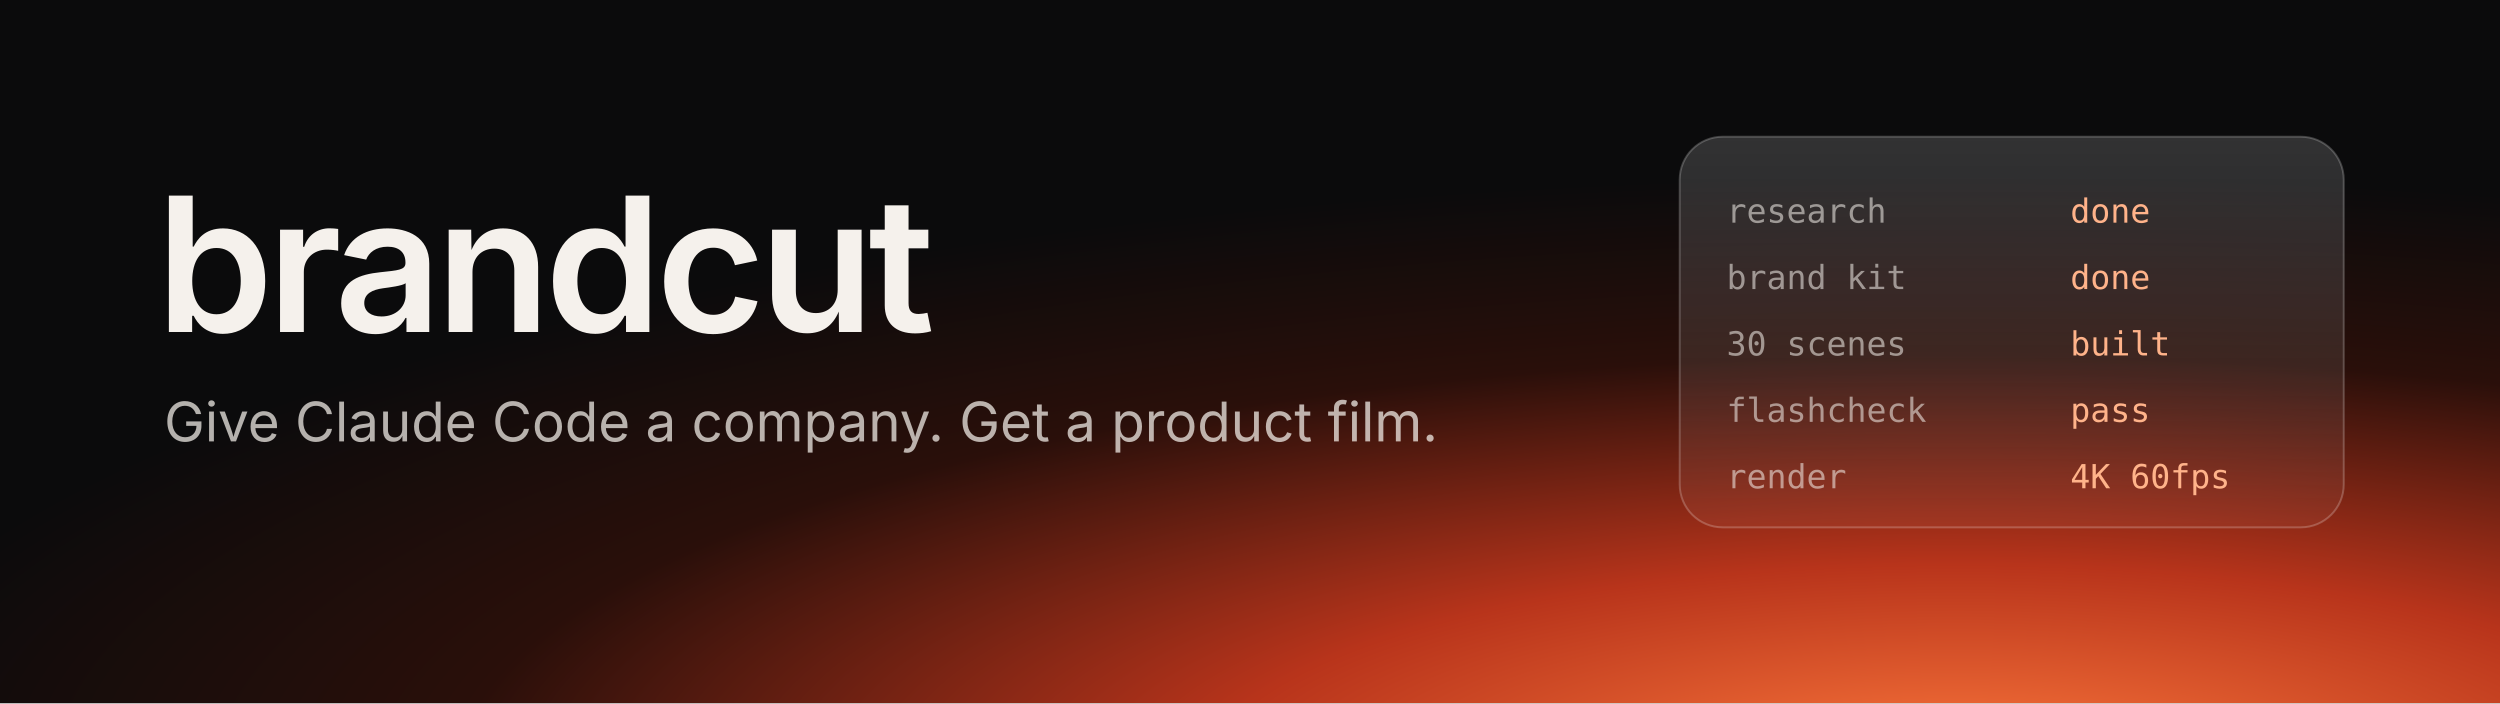
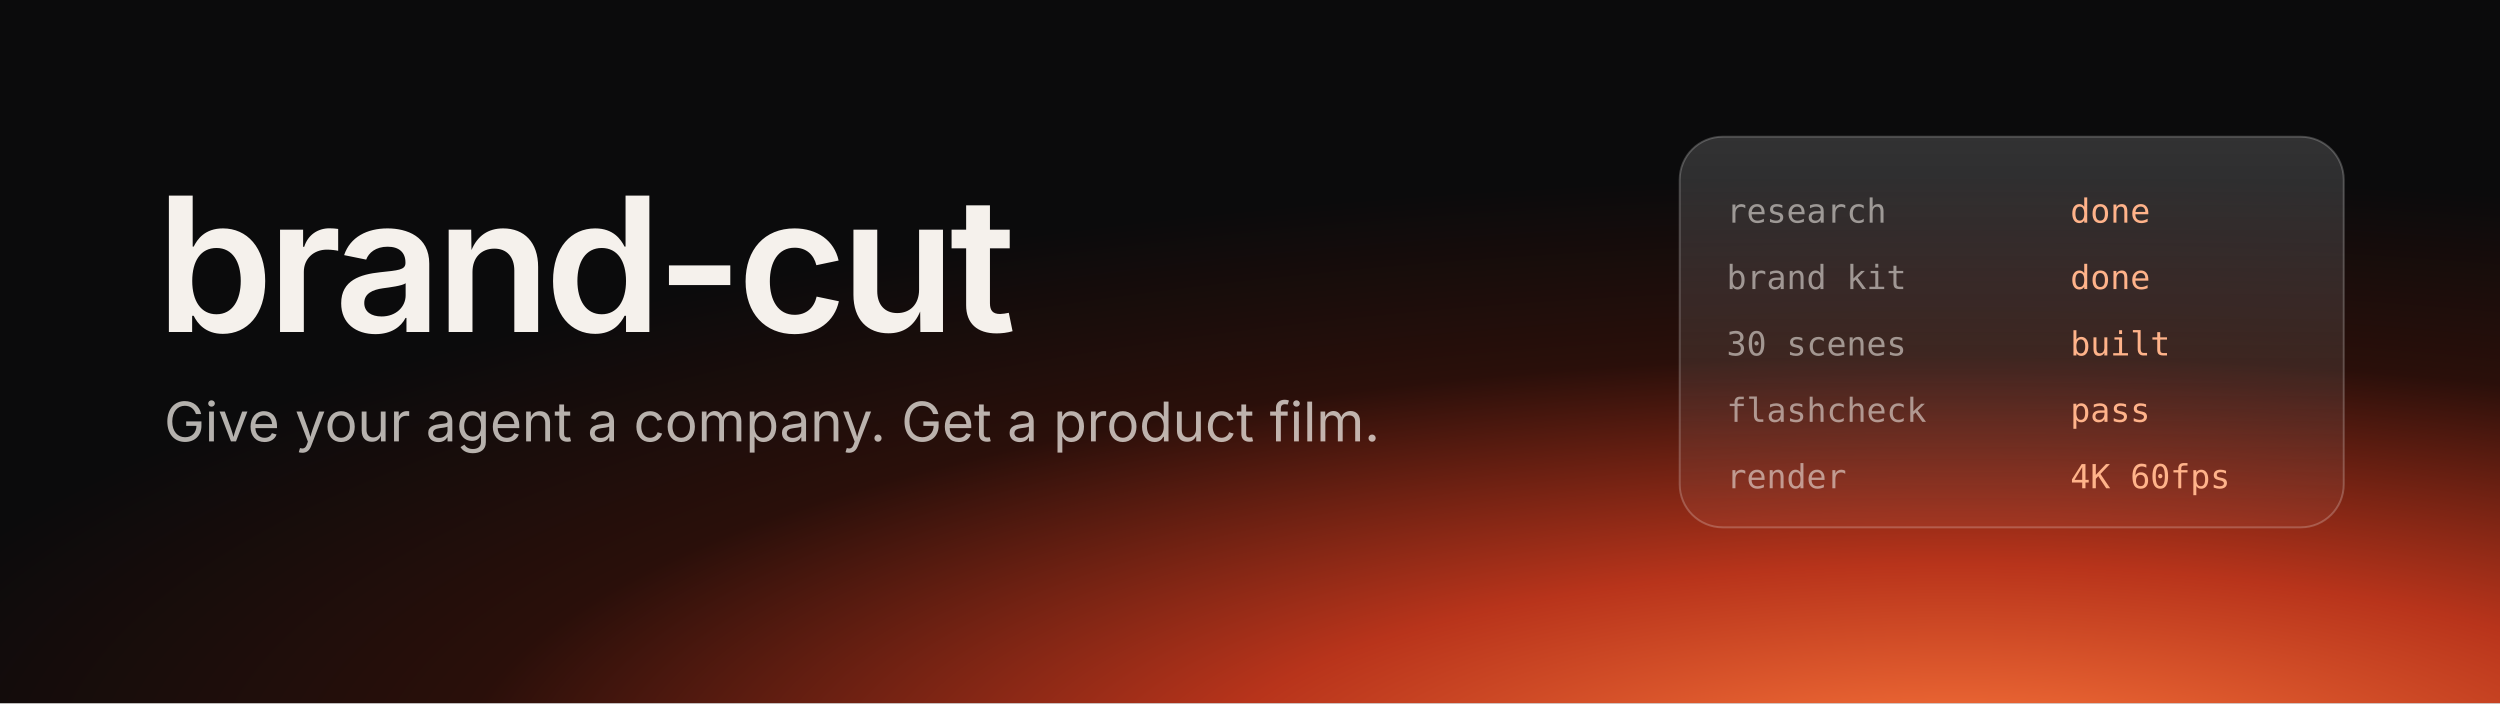
<svg xmlns="http://www.w3.org/2000/svg" width="1280" height="360" viewBox="0 0 1280 360">
  <defs>
    <radialGradient id="g" cx="78%" cy="110%" r="85%">
      <stop offset="0" stop-color="#FF7A3D" />
      <stop offset="0.35" stop-color="#B8341B" />
      <stop offset="0.7" stop-color="#2A0F0A" />
      <stop offset="1" stop-color="#0B0B0C" />
    </radialGradient>
    <linearGradient id="glass" x1="0" y1="0" x2="0" y2="1">
      <stop offset="0" stop-color="#ffffff" stop-opacity="0.16" />
      <stop offset="1" stop-color="#ffffff" stop-opacity="0.04" />
    </linearGradient>
  </defs>
  <rect width="1280" height="360" fill="#0B0B0C" />
  <rect width="1280" height="360" fill="url(#g)" />
  <g font-family="-apple-system, 'SF Pro Display', 'Inter', 'Helvetica Neue', Arial, sans-serif">
-     <text x="80" y="170" fill="#F5F1EC" font-size="96" font-weight="600" letter-spacing="-3">brandcut</text>
-     <text x="84" y="226" fill="#F5F1EC" fill-opacity="0.72" font-size="28" font-weight="400">Give Claude Code a company. Get a product film.</text>
+     <text x="80" y="170" fill="#F5F1EC" font-size="96" font-weight="600" letter-spacing="-3">brand-cut</text>
+     <text x="84" y="226" fill="#F5F1EC" fill-opacity="0.72" font-size="28" font-weight="400">Give your agent a company. Get a product film.</text>
  </g>
  <g transform="translate(860,70)">
    <rect width="340" height="200" rx="22" fill="url(#glass)" stroke="#ffffff" stroke-opacity="0.22" />
    <g font-family="'SF Mono', 'JetBrains Mono', Menlo, monospace" font-size="17" fill="#F5F1EC">
      <text x="24" y="44" fill-opacity="0.55">research   </text>
      <text x="200" y="44" fill="#FFB38A">done</text>
      <text x="24" y="78" fill-opacity="0.55">brand kit  </text>
      <text x="200" y="78" fill="#FFB38A">done</text>
      <text x="24" y="112" fill-opacity="0.55">30 scenes  </text>
      <text x="200" y="112" fill="#FFB38A">built</text>
      <text x="24" y="146" fill-opacity="0.55">flashcheck </text>
      <text x="200" y="146" fill="#FFB38A">pass</text>
      <text x="24" y="180" fill-opacity="0.55">render     </text>
      <text x="200" y="180" fill="#FFB38A">4K 60fps</text>
    </g>
  </g>
</svg>
